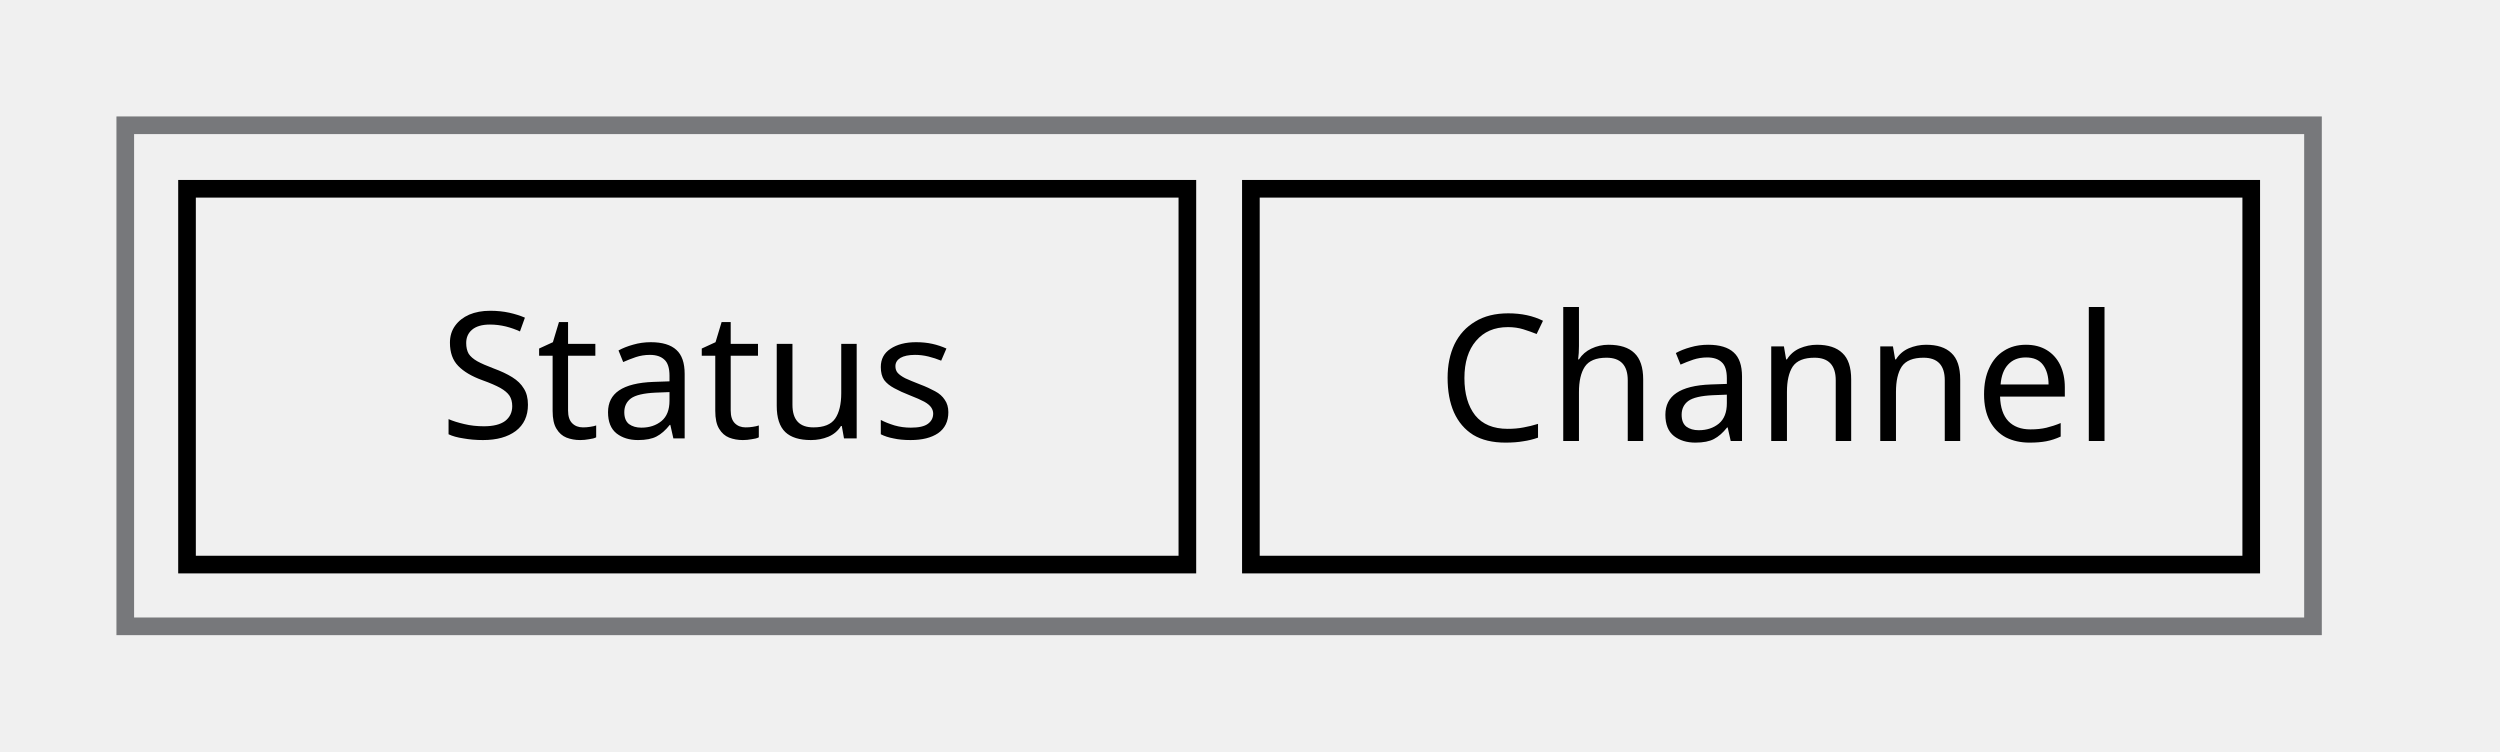
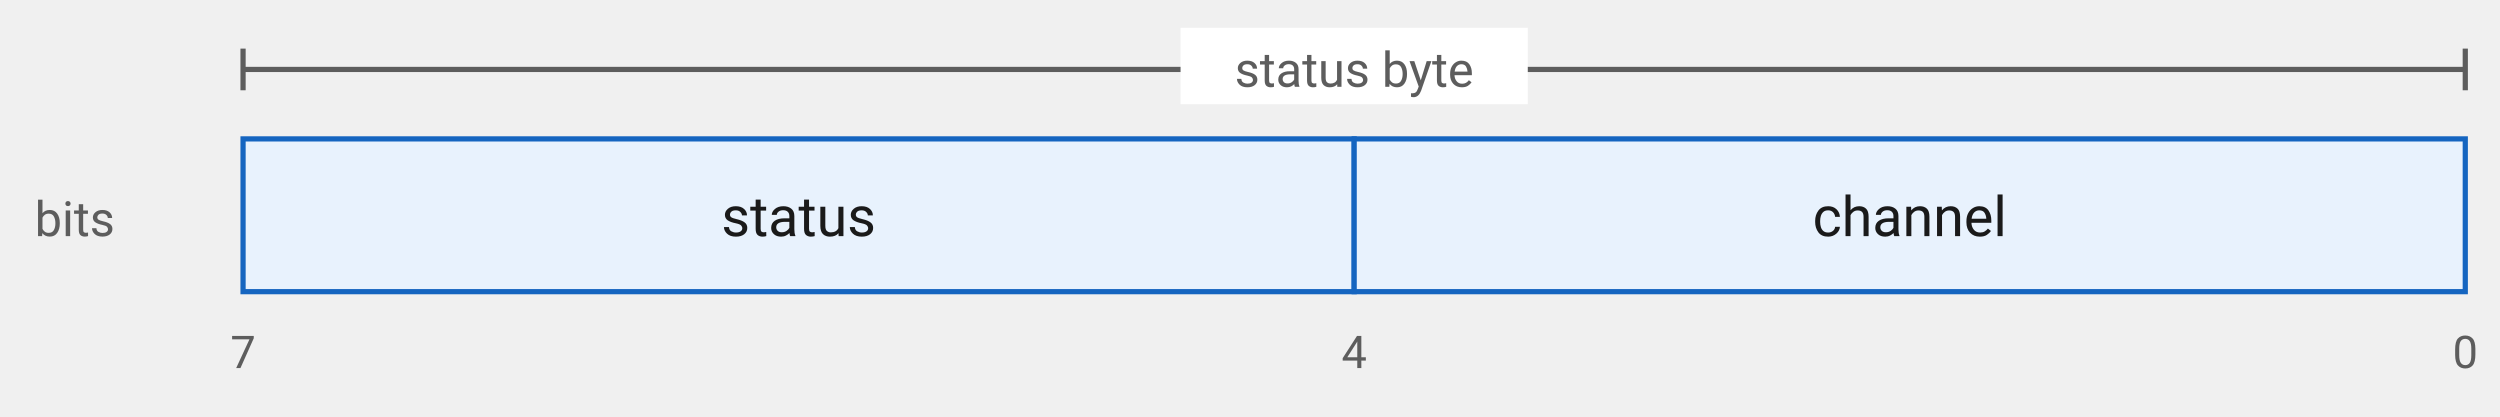
- <svg xmlns="http://www.w3.org/2000/svg" version="1.1" id="Layer_1" x="0px" y="0px" viewBox="0 0 141.7 42.6" style="enable-background:new 0 0 141.7 42.6;" xml:space="preserve">
-   <style type="text/css">
- 	.st0{fill:none;stroke:#000000;stroke-miterlimit:10;}
- 	.st1{font-family:'Roboto-Light';}
- 	.st2{font-size:10px;}
- 	.st3{fill:none;stroke:#77787B;stroke-miterlimit:10;}
- </style>
-   <rect x="10.6" y="10.7" class="st0" width="56.7" height="21.3" />
-   <text transform="matrix(1 0 0 1 24.9084 24.8488)" class="st1 st2">Status</text>
-   <rect x="70.9" y="10.7" class="st0" width="56.7" height="21.3" />
-   <text transform="matrix(1 0 0 1 81.4405 24.9941)" class="st1 st2">Channel</text>
-   <rect x="7.1" y="7.1" class="st3" width="124" height="28.4" />
+ <svg xmlns="http://www.w3.org/2000/svg" viewBox="0 0 720 120" font-family="-apple-system, BlinkMacSystemFont, &quot;Segoe UI&quot;, Roboto, Helvetica, Arial, sans-serif, &quot;Apple Color Emoji&quot;, &quot;Segoe UI Emoji&quot;, &quot;Segoe UI Symbol&quot;">
+   <line x1="70" y1="20" x2="710" y2="20" stroke="#5d5d5d" stroke-width="1.5" />
+   <line x1="70" y1="14" x2="70" y2="26" stroke="#5d5d5d" stroke-width="1.5" />
+   <line x1="710" y1="14" x2="710" y2="26" stroke="#5d5d5d" stroke-width="1.5" />
+   <rect x="340" y="8" width="100" height="22" fill="#ffffff" />
+   <text x="390" y="25" font-size="14" fill="#5d5d5d" text-anchor="middle">status byte</text>
+   <text x="10" y="68" font-size="14" fill="#5d5d5d">bits</text>
+   <rect x="70" y="40" width="320" height="44" fill="#e8f2fd" stroke="#1565c0" stroke-width="1.5" />
+   <text x="230" y="68" font-size="16" fill="#1a1a1a" text-anchor="middle">status</text>
+   <rect x="390" y="40" width="320" height="44" fill="#e8f2fd" stroke="#1565c0" stroke-width="1.5" />
+   <text x="550" y="68" font-size="16" fill="#1a1a1a" text-anchor="middle">channel</text>
+   <text x="70" y="106" font-size="13" fill="#5d5d5d" text-anchor="middle">7</text>
+   <text x="390" y="106" font-size="13" fill="#5d5d5d" text-anchor="middle">4</text>
+   <text x="710" y="106" font-size="13" fill="#5d5d5d" text-anchor="middle">0</text>
</svg>
